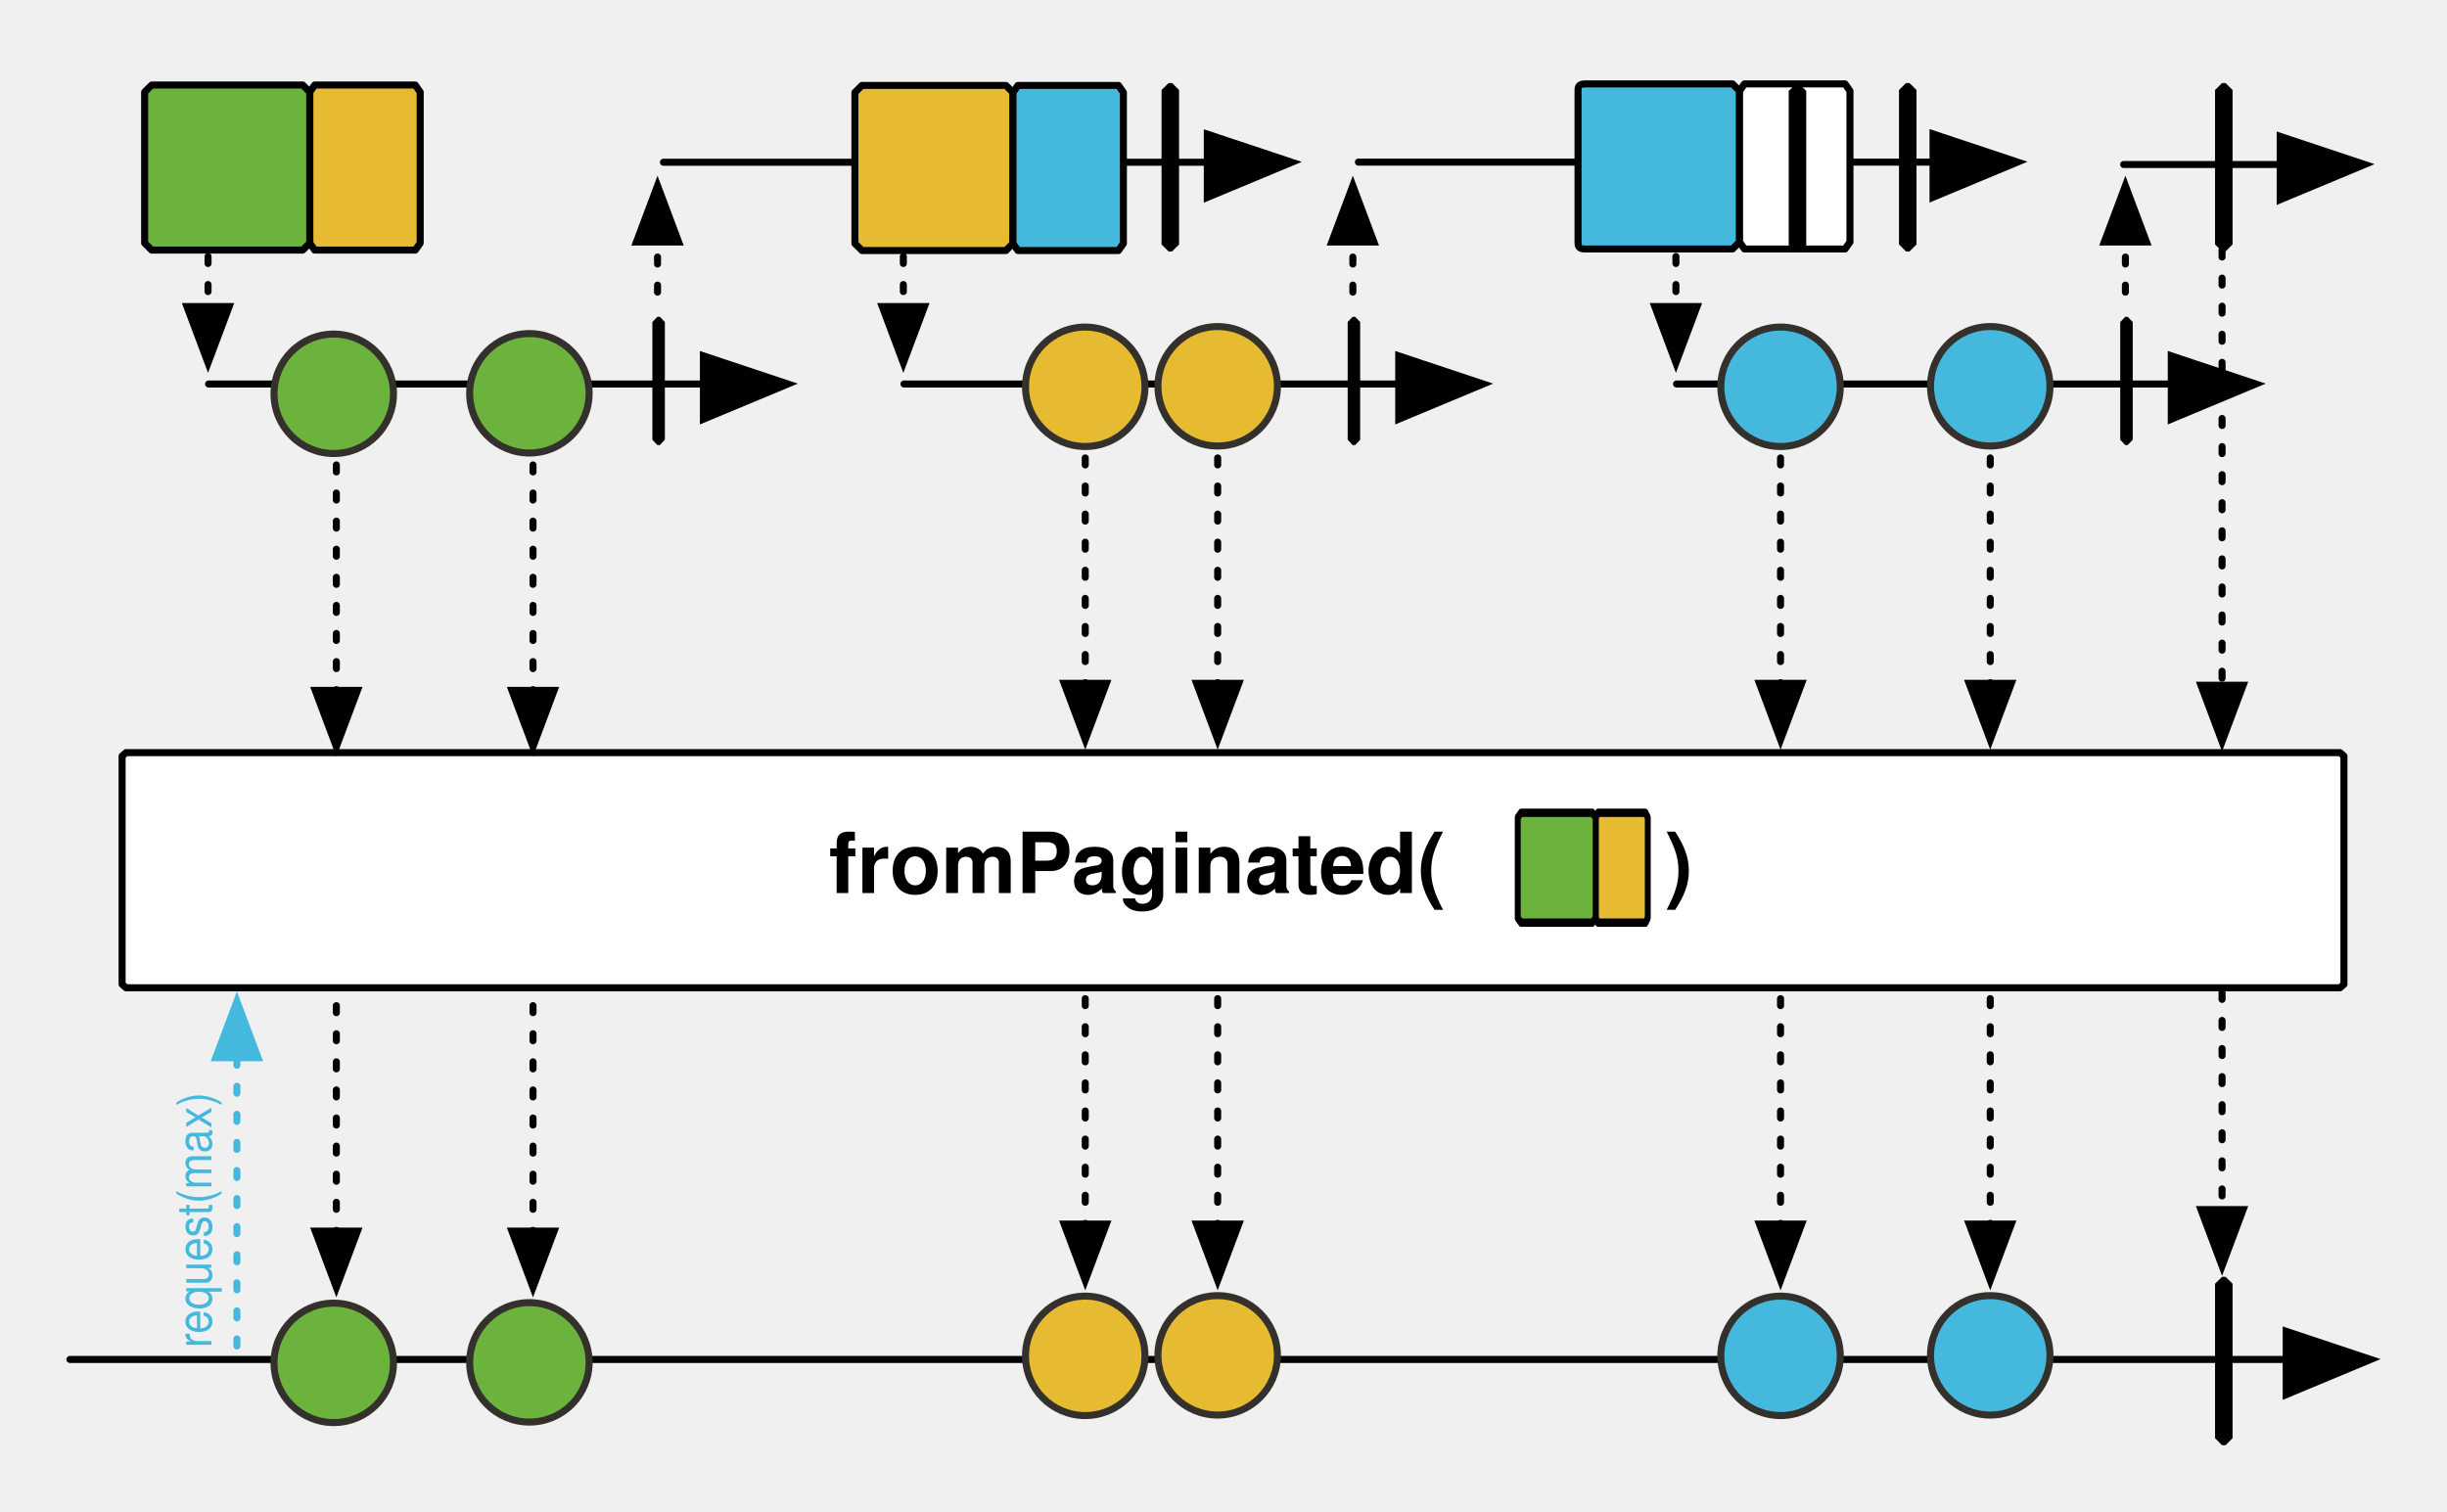
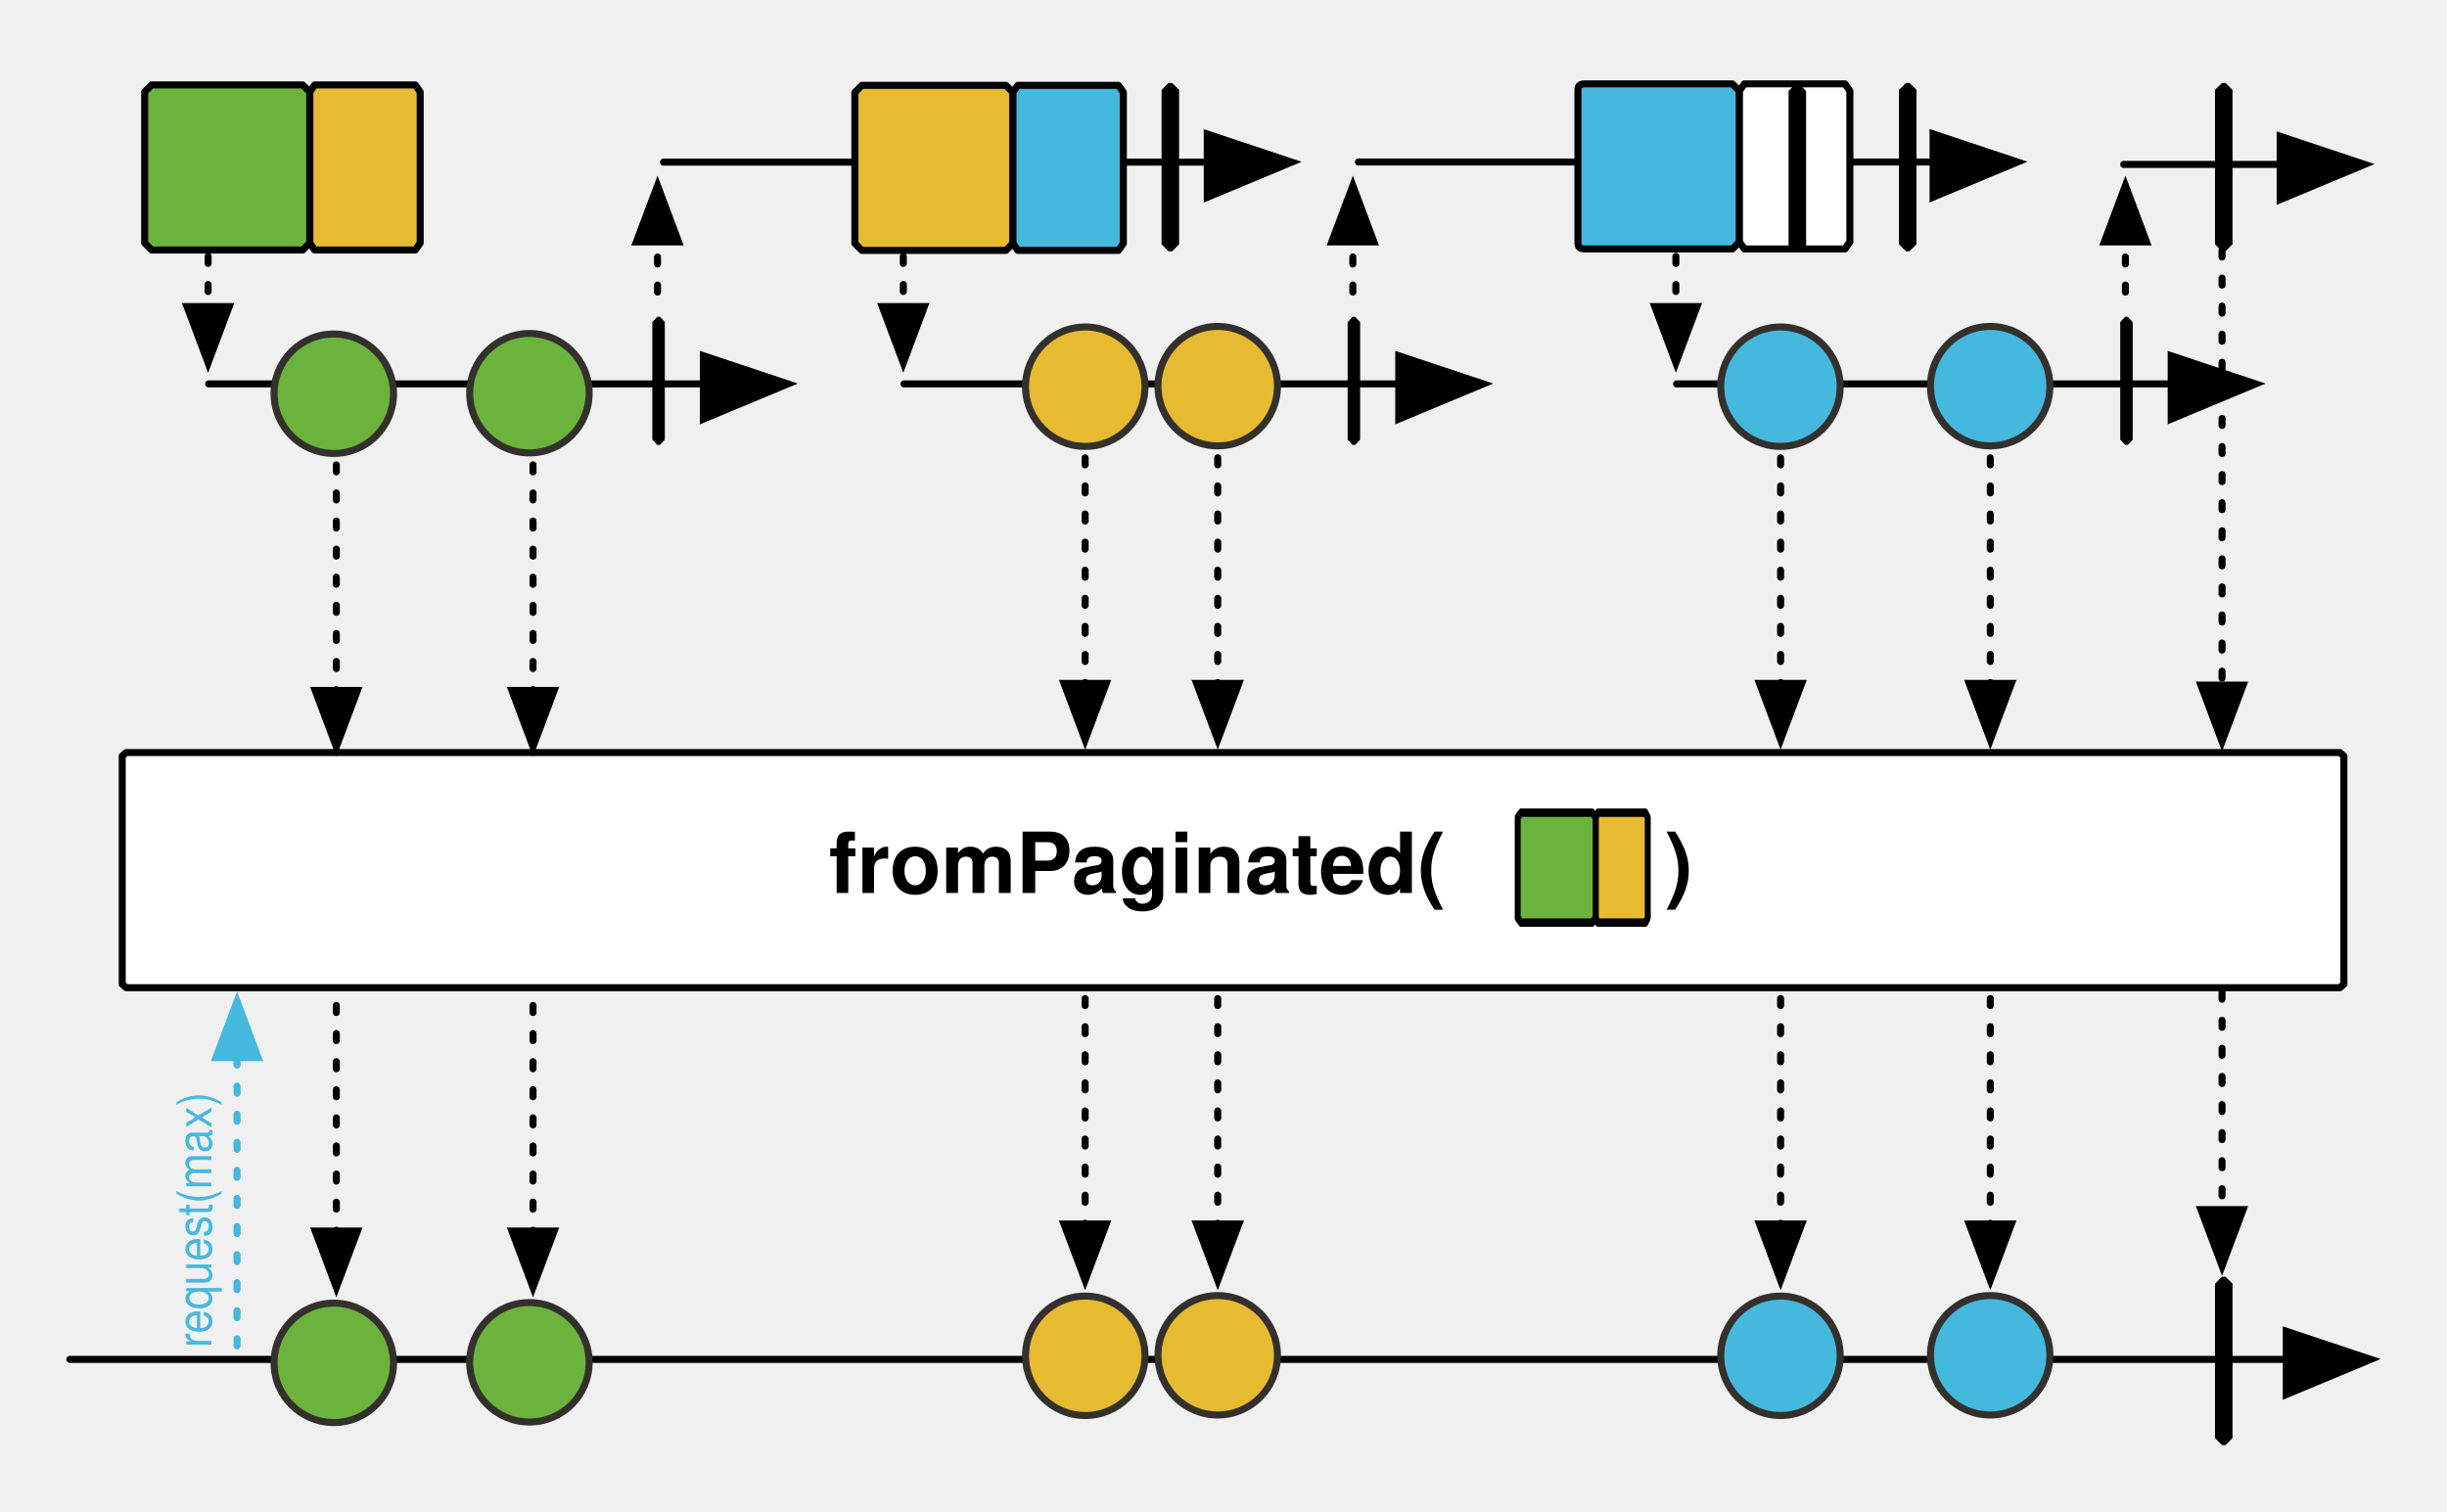
- <svg xmlns="http://www.w3.org/2000/svg" width="184.367mm" height="113.907mm" viewBox="0 0 184.367 113.907" version="1.1" id="svg5674">
+ <svg xmlns="http://www.w3.org/2000/svg" width="696.82" height="430.52" viewBox="0 0 184.37 113.91" version="1.1" id="svg5674">
  <defs id="defs5668">
-     <marker orient="auto" overflow="visible" markerUnits="strokeWidth" id="FilledArrow_Marker" stroke-miterlimit="10" viewBox="-1 -6 14 12" markerWidth="14" markerHeight="12" color="#000000" stroke-linejoin="miter">
+     <marker orient="auto" overflow="visible" markerUnits="strokeWidth" id="FilledArrow_Marker" stroke-miterlimit="10" viewBox="-1 -6 14 12" markerWidth="14" markerHeight="12" color="#000" stroke-linejoin="miter">
      <g id="g4">
-         <path d="M 12,0 0,-4 v 9 z" id="path2" fill="currentColor" stroke="currentColor" stroke-width="1" />
+         <path d="M12 0L0-4v9z" id="path2" fill="currentColor" stroke="currentColor" stroke-width="1" />
      </g>
    </marker>
-     <marker orient="auto" overflow="visible" markerUnits="strokeWidth" id="FilledArrow_Marker_2" stroke-miterlimit="10" viewBox="-1 -5 11 10" markerWidth="11" markerHeight="10" color="#000000" stroke-linejoin="miter">
+     <marker orient="auto" overflow="visible" markerUnits="strokeWidth" id="FilledArrow_Marker_2" stroke-miterlimit="10" viewBox="-1 -5 11 10" markerWidth="11" markerHeight="10" color="#000" stroke-linejoin="miter">
      <g id="g9">
-         <path d="M 8,0 0,-3 v 6 z" id="path7" fill="currentColor" stroke="currentColor" stroke-width="1" />
+         <path d="M8 0L0-3v6z" id="path7" fill="currentColor" stroke="currentColor" stroke-width="1" />
      </g>
    </marker>
-     <marker orient="auto" overflow="visible" markerUnits="strokeWidth" id="FilledArrow_Marker_3" stroke-miterlimit="10" viewBox="-1 -6 14 12" markerWidth="14" markerHeight="12" color="#000000" stroke-linejoin="miter">
+     <marker orient="auto" overflow="visible" markerUnits="strokeWidth" id="FilledArrow_Marker_3" stroke-miterlimit="10" viewBox="-1 -6 14 12" markerWidth="14" markerHeight="12" color="#000" stroke-linejoin="miter">
      <g id="g16">
-         <path d="M 12,0 0,-4 v 9 z" id="path14" fill="currentColor" stroke="currentColor" stroke-width="1" />
+         <path d="M12 0L0-4v9z" id="path14" fill="currentColor" stroke="currentColor" stroke-width="1" />
      </g>
    </marker>
-     <marker orient="auto" overflow="visible" markerUnits="strokeWidth" id="FilledArrow_Marker_4" stroke-miterlimit="10" viewBox="-1 -5 11 10" markerWidth="11" markerHeight="10" color="#000000" stroke-linejoin="miter">
+     <marker orient="auto" overflow="visible" markerUnits="strokeWidth" id="FilledArrow_Marker_4" stroke-miterlimit="10" viewBox="-1 -5 11 10" markerWidth="11" markerHeight="10" color="#000" stroke-linejoin="miter">
      <g id="g21">
-         <path d="M 8,0 0,-3 v 6 z" id="path19" fill="currentColor" stroke="currentColor" stroke-width="1" />
+         <path d="M8 0L0-3v6z" id="path19" fill="currentColor" stroke="currentColor" stroke-width="1" />
      </g>
    </marker>
    <marker orient="auto" overflow="visible" markerUnits="strokeWidth" id="FilledArrow_Marker-3-6-6" stroke-miterlimit="10" viewBox="-1 -6 14 12" markerWidth="14" markerHeight="12" color="#34302c" stroke-linejoin="miter">
      <g id="g10-6-6-3">
-         <path d="M 12,0 0,-4 v 9 z" id="path8-7-3-0" fill="currentColor" stroke="currentColor" stroke-width="1" />
+         <path d="M12 0L0-4v9z" id="path8-7-3-0" fill="currentColor" stroke="currentColor" stroke-width="1" />
      </g>
    </marker>
    <marker orient="auto" overflow="visible" markerUnits="strokeWidth" id="FilledArrow_Marker_3-3-29" stroke-miterlimit="10" viewBox="-1 -5 11 10" markerWidth="11" markerHeight="10" color="#45b8de" stroke-linejoin="miter">
      <g id="g16-6-8">
-         <path d="M 8,0 0,-3 v 6 z" id="path14-7-7" fill="currentColor" stroke="currentColor" stroke-width="1" />
+         <path d="M8 0L0-3v6z" id="path14-7-7" fill="currentColor" stroke="currentColor" stroke-width="1" />
      </g>
    </marker>
    <marker orient="auto" overflow="visible" markerUnits="strokeWidth" id="FilledArrow_Marker_3-3-29-0" stroke-miterlimit="10" viewBox="-1 -5 11 10" markerWidth="11" markerHeight="10" color="#45b8de" stroke-linejoin="miter">
      <g id="g16-6-8-0">
-         <path d="M 8,0 0,-3 v 6 z" id="path14-7-7-6" fill="currentColor" stroke="currentColor" stroke-width="1" />
+         <path d="M8 0L0-3v6z" id="path14-7-7-6" fill="currentColor" stroke="currentColor" stroke-width="1" />
      </g>
    </marker>
-     <marker orient="auto" overflow="visible" markerUnits="strokeWidth" id="FilledArrow_Marker-2-4-7" stroke-miterlimit="10" viewBox="-1 -6 14 12" markerWidth="14" markerHeight="12" color="#000000" stroke-linejoin="miter">
+     <marker orient="auto" overflow="visible" markerUnits="strokeWidth" id="FilledArrow_Marker-2-4-7" stroke-miterlimit="10" viewBox="-1 -6 14 12" markerWidth="14" markerHeight="12" color="#000" stroke-linejoin="miter">
      <g id="g4-2-4">
-         <path d="M 12,0 0,-4 v 9 z" id="path2-4-5" fill="currentColor" stroke="currentColor" stroke-width="1" />
+         <path d="M12 0L0-4v9z" id="path2-4-5" fill="currentColor" stroke="currentColor" stroke-width="1" />
      </g>
    </marker>
-     <marker orient="auto" overflow="visible" markerUnits="strokeWidth" id="FilledArrow_Marker-75" stroke-miterlimit="10" viewBox="-1 -6 14 12" markerWidth="14" markerHeight="12" color="#000000" stroke-linejoin="miter">
+     <marker orient="auto" overflow="visible" markerUnits="strokeWidth" id="FilledArrow_Marker-75" stroke-miterlimit="10" viewBox="-1 -6 14 12" markerWidth="14" markerHeight="12" color="#000" stroke-linejoin="miter">
      <g id="g6-1">
-         <path d="M 12,0 0,-4 v 9 z" id="path4-13" fill="currentColor" stroke="currentColor" stroke-width="1" />
+         <path d="M12 0L0-4v9z" id="path4-13" fill="currentColor" stroke="currentColor" stroke-width="1" />
      </g>
    </marker>
  </defs>
-   <g id="layer1" transform="translate(-1.04101,-5.525558)">
-     <path d="M 10.536,62.24 H 177.348 l 0.295,0.26 v 17.2 l -0.295,0.26 H 10.536 l -0.295,-0.26 V 62.5 Z" id="path67" fill="#ffffff" fill-opacity="1" stroke="#000000" stroke-width="0.53" stroke-linecap="round" stroke-linejoin="round" stroke-dasharray="none" stroke-opacity="1" />
-     <path id="line82" d="M 6.306,107.969 H 173.293" fill="none" fill-opacity="1" stroke="#000000" stroke-width="0.53" stroke-linecap="round" stroke-linejoin="round" stroke-dasharray="none" stroke-opacity="1" marker-end="url(#FilledArrow_Marker_3)" />
-     <path id="line103" d="M 26.383,81.307 V 98.297" fill="none" fill-opacity="1" stroke="#000000" stroke-width="0.53" stroke-linecap="round" stroke-linejoin="round" stroke-dasharray="0.529, 1.588" stroke-opacity="1" marker-end="url(#FilledArrow_Marker_4)" />
-     <text id="text71" x="22.751" y="67" font-size="3.17px" fill="#000000" fill-opacity="1" stroke="none" stroke-width="0.26" stroke-dasharray="none" stroke-opacity="1">
-       <tspan font-size="6.35px" font-weight="700" x="63.501" y="72.82" id="tspan69" font-family="Tahoma, 'Nimbus Sans L'" fill="#000000" stroke-width="0.26">fromPaginated(</tspan>
+   <g id="layer1" transform="translate(-1.04 -5.53)" fill-opacity="1" stroke-opacity="1">
+     <path d="M10.54 62.24h166.8l.3.26v17.2l-.3.26H10.55l-.3-.26V62.5z" id="path67" fill="#fff" stroke="#000" stroke-width=".53" stroke-linecap="round" stroke-linejoin="round" stroke-dasharray="none" />
+     <path id="line82" d="M6.3 107.97h167" fill="none" stroke="#000" stroke-width=".53" stroke-linecap="round" stroke-linejoin="round" stroke-dasharray="none" marker-end="url(#FilledArrow_Marker_3)" />
+     <path id="line103" d="M26.38 81.3v17" fill="none" stroke="#000" stroke-width=".53" stroke-linecap="round" stroke-linejoin="round" stroke-dasharray="0.529, 1.588" marker-end="url(#FilledArrow_Marker_4)" />
+     <text id="text71" x="22.75" y="67" font-size="3.17" fill="#000" stroke="none" stroke-width=".26" stroke-dasharray="none">
+       <tspan font-size="6.35" font-weight="700" x="63.5" y="72.82" id="tspan69" font-family="Tahoma, 'Nimbus Sans L'" fill="#000" stroke-width=".26">fromPaginated(</tspan>
    </text>
-     <g id="g6730" transform="translate(-4.7625)">
-       <path id="path6689" d="m 29.513,11.932 h 7.579 l 0.37,0.53 v 11.38 l -0.37,0.53 h -7.579 l -0.37,-0.53 v -11.38 z" fill="#e6ba31" fill-opacity="1" stroke="#000000" stroke-width="0.53" stroke-linecap="round" stroke-linejoin="round" stroke-dasharray="none" stroke-opacity="1" />
-       <path id="path87" d="m 17.232,11.932 h 11.38 l 0.53,0.53 v 11.38 l -0.53,0.53 H 17.232 l -0.53,-0.53 v -11.38 z" fill="#6cb33e" fill-opacity="1" stroke="#000000" stroke-width="0.53" stroke-linecap="round" stroke-linejoin="round" stroke-dasharray="none" stroke-opacity="1" />
+     <g id="g6730" transform="translate(-4.76)" stroke="#000" stroke-width=".53" stroke-linecap="round" stroke-linejoin="round" stroke-dasharray="none">
+       <path id="path6689" d="M29.51 11.93h7.58l.37.53v11.38l-.37.53h-7.58l-.37-.53V12.46z" fill="#e6ba31" />
+       <path id="path87" d="M17.23 11.93h11.38l.53.53v11.38l-.53.53H17.23l-.53-.53V12.46z" fill="#6cb33e" />
    </g>
-     <path id="path6711" d="M 51.026,17.753 H 92.004" fill="none" fill-opacity="1" stroke="#000000" stroke-width="0.53" stroke-linecap="round" stroke-linejoin="round" stroke-dasharray="none" stroke-opacity="1" marker-end="url(#FilledArrow_Marker)" />
-     <path id="path6713" d="m 89.087,11.785 h 0.26 l 0.53,0.52 v 11.64 l -0.53,0.53 h -0.26 l -0.53,-0.53 v -11.64 z" fill="#000000" fill-opacity="1" stroke="none" stroke-width="0.26" stroke-dasharray="none" stroke-opacity="1" />
-     <path id="path6715" d="m 103.388,17.741 h 43.297" fill="none" fill-opacity="1" stroke="#000000" stroke-width="0.53" stroke-linecap="round" stroke-linejoin="round" stroke-dasharray="none" stroke-opacity="1" marker-end="url(#FilledArrow_Marker)" />
-     <path id="path6717" d="m 144.649,11.785 h 0.26 l 0.53,0.52 v 11.64 l -0.53,0.53 h -0.26 l -0.53,-0.53 v -11.64 z" fill="#000000" fill-opacity="1" stroke="none" stroke-width="0.26" stroke-dasharray="none" stroke-opacity="1" />
-     <g id="g6722" transform="translate(32.80833,0.5291667)">
-       <path id="path97" d="m 87.658,11.32 h 11.11 l 0.53,0.53 v 11.38 l -0.53,0.53 H 87.658 c -0.53,0 -0.53,-0.27 -0.53,-0.53 v -11.38 c 0,-0.26 0,-0.53 0.53,-0.53 z" fill="#45b8de" fill-opacity="1" stroke="#000000" stroke-width="0.53" stroke-linecap="round" stroke-linejoin="round" stroke-dasharray="none" stroke-opacity="1" />
-       <path id="path6695" d="m 99.668,11.32 h 7.579 l 0.37,0.53 v 11.38 l -0.37,0.53 h -7.579 l -0.37,-0.53 v -11.38 z" fill="#e6ba31" fill-opacity="1" stroke="#000000" stroke-width="0.53" stroke-linecap="round" stroke-linejoin="round" stroke-dasharray="none" stroke-opacity="1" style="fill:#ffffff;fill-opacity:1" />
-       <path id="path6709" d="m 103.532,11.33 h 0.26 l 0.53,0.52 v 11.64 l -0.53,0.53 h -0.26 l -0.53,-0.53 v -11.64 z" fill="#000000" fill-opacity="1" stroke="none" stroke-width="0.26" stroke-dasharray="none" stroke-opacity="1" />
+     <path id="path6711" d="M51.03 17.75H92" fill="none" stroke="#000" stroke-width=".53" stroke-linecap="round" stroke-linejoin="round" stroke-dasharray="none" marker-end="url(#FilledArrow_Marker)" />
+     <path id="path6713" d="M89.09 11.78h.26l.53.52v11.64l-.53.53h-.26l-.53-.53V12.3z" fill="#000" stroke="none" stroke-width=".26" stroke-dasharray="none" />
+     <path id="path6715" d="M103.39 17.74h43.3" fill="none" stroke="#000" stroke-width=".53" stroke-linecap="round" stroke-linejoin="round" stroke-dasharray="none" marker-end="url(#FilledArrow_Marker)" />
+     <path id="path6717" d="M144.65 11.78h.26l.53.52v11.64l-.53.53h-.26l-.53-.53V12.3z" fill="#000" stroke="none" stroke-width=".26" stroke-dasharray="none" />
+     <g id="g6722" transform="translate(32.8 .53)" stroke-dasharray="none">
+       <path id="path97" d="M87.66 11.32h11.1l.54.53v11.38l-.53.53H87.66c-.53 0-.53-.27-.53-.53V11.85c0-.26 0-.53.53-.53z" fill="#45b8de" stroke="#000" stroke-width=".53" stroke-linecap="round" stroke-linejoin="round" />
+       <path id="path6695" d="M99.67 11.32h7.58l.37.53v11.38l-.37.53h-7.58l-.37-.53V11.85z" fill="#fff" stroke="#000" stroke-width=".53" stroke-linecap="round" stroke-linejoin="round" />
+       <path id="path6709" d="M103.53 11.33h.26l.53.52v11.64l-.53.53h-.26l-.53-.53V11.85z" fill="#000" stroke="none" stroke-width=".26" />
    </g>
-     <g id="g6726" transform="translate(10.58333,1.058333)">
-       <path id="path92" d="m 55.4,10.905 h 10.85 l 0.53,0.53 v 11.38 l -0.53,0.53 H 55.4 l -0.53,-0.53 v -11.38 z" fill="#e6ba31" fill-opacity="1" stroke="#000000" stroke-width="0.53" stroke-linecap="round" stroke-linejoin="round" stroke-dasharray="none" stroke-opacity="1" />
-       <path id="path6693" d="m 67.15,10.905 h 7.579 l 0.37,0.53 v 11.38 l -0.37,0.53 h -7.579 l -0.37,-0.53 v -11.38 z" fill="#e6ba31" fill-opacity="1" stroke="#000000" stroke-width="0.53" stroke-linecap="round" stroke-linejoin="round" stroke-dasharray="none" stroke-opacity="1" style="fill:#45b8de;fill-opacity:1" />
+     <g id="g6726" transform="translate(10.58 1.06)" stroke="#000" stroke-width=".53" stroke-linecap="round" stroke-linejoin="round" stroke-dasharray="none">
+       <path id="path92" d="M55.4 10.9h10.85l.53.53v11.38l-.53.53H55.4l-.53-.53V11.43z" fill="#e6ba31" />
+       <path id="path6693" d="M67.15 10.9h7.58l.37.53v11.38l-.37.53h-7.58l-.37-.53V11.43z" fill="#45b8de" />
    </g>
-     <path id="path8029" d="m 161.046,17.922 h 11.794" fill="none" fill-opacity="1" stroke="#000000" stroke-width="0.53" stroke-linecap="round" stroke-linejoin="round" stroke-dasharray="none" stroke-opacity="1" marker-end="url(#FilledArrow_Marker)" />
-     <path id="path8031" d="m 168.462,11.785 h 0.26 l 0.53,0.52 v 11.64 l -0.53,0.53 h -0.26 l -0.53,-0.53 v -11.64 z" fill="#000000" fill-opacity="1" stroke="none" stroke-width="0.26" stroke-dasharray="none" stroke-opacity="1" />
-     <path id="path8065" d="M 168.46,22.249 V 57.161" fill="none" fill-opacity="1" stroke="#000000" stroke-width="0.53" stroke-linecap="round" stroke-linejoin="round" stroke-dasharray="0.529, 1.587" stroke-opacity="1" marker-end="url(#FilledArrow_Marker_2)" />
-     <path id="path8067" d="m 69.103,24.852 v 3.778" fill="none" fill-opacity="1" stroke="#000000" stroke-width="0.53" stroke-linecap="round" stroke-linejoin="round" stroke-dasharray="0.529, 1.587" stroke-opacity="1" marker-end="url(#FilledArrow_Marker_4)" />
-     <path id="path8069" d="m 127.312,24.852 v 3.778" fill="none" fill-opacity="1" stroke="#000000" stroke-width="0.53" stroke-linecap="round" stroke-linejoin="round" stroke-dasharray="0.529, 1.587" stroke-opacity="1" marker-end="url(#FilledArrow_Marker_4)" />
-     <path id="path8071" d="m 16.716,24.852 v 3.778" fill="none" fill-opacity="1" stroke="#000000" stroke-width="0.53" stroke-linecap="round" stroke-linejoin="round" stroke-dasharray="0.529, 1.587" stroke-opacity="1" marker-end="url(#FilledArrow_Marker_4)" />
-     <path id="path8073" d="M 18.891,106.954 V 85.229" fill="none" fill-opacity="1" stroke="#45b8de" stroke-width="0.53" stroke-linecap="round" stroke-linejoin="round" stroke-dasharray="0.529, 1.587" stroke-opacity="1" marker-end="url(#FilledArrow_Marker_3-3-29-0)" style="marker-end:url(#FilledArrow_Marker_3-3-29-0)" />
-     <text y="12.68" x="-112.694" transform="matrix(0,-0.9502426,1.052363,0,0,0)" id="text8077" font-size="2.91px" fill="#45b8de" fill-opacity="1" stroke="none" stroke-width="0.26" stroke-dasharray="none" stroke-opacity="1">
-       <tspan font-size="3.44px" font-weight="400" x="-112.694" y="16.12" id="tspan8075" font-family="Tahoma, 'Nimbus Sans L'" fill="#45b8de" stroke-width="0.26">request(max)</tspan>
+     <path id="path8029" d="M161.05 17.92h11.79" fill="none" stroke="#000" stroke-width=".53" stroke-linecap="round" stroke-linejoin="round" stroke-dasharray="none" marker-end="url(#FilledArrow_Marker)" />
+     <path id="path8031" d="M168.46 11.78h.26l.53.52v11.64l-.53.53h-.26l-.53-.53V12.3z" fill="#000" stroke="none" stroke-width=".26" stroke-dasharray="none" />
+     <path id="path8065" d="M168.46 22.25v34.91" fill="none" stroke="#000" stroke-width=".53" stroke-linecap="round" stroke-linejoin="round" stroke-dasharray="0.529, 1.587" marker-end="url(#FilledArrow_Marker_2)" />
+     <path id="path8067" d="M69.1 24.85v3.78" fill="none" stroke="#000" stroke-width=".53" stroke-linecap="round" stroke-linejoin="round" stroke-dasharray="0.529, 1.587" marker-end="url(#FilledArrow_Marker_4)" />
+     <path id="path8069" d="M127.31 24.85v3.78" fill="none" stroke="#000" stroke-width=".53" stroke-linecap="round" stroke-linejoin="round" stroke-dasharray="0.529, 1.587" marker-end="url(#FilledArrow_Marker_4)" />
+     <path id="path8071" d="M16.72 24.85v3.78" fill="none" stroke="#000" stroke-width=".53" stroke-linecap="round" stroke-linejoin="round" stroke-dasharray="0.529, 1.587" marker-end="url(#FilledArrow_Marker_4)" />
+     <path id="path8073" d="M18.9 106.95V85.23" fill="none" stroke="#45b8de" stroke-width=".53" stroke-linecap="round" stroke-linejoin="round" stroke-dasharray="0.529, 1.587" marker-end="url(#FilledArrow_Marker_3-3-29-0)" />
+     <text y="12.68" x="-112.69" transform="matrix(0 -.95024 1.05236 0 0 0)" id="text8077" font-size="2.91" fill="#45b8de" stroke="none" stroke-width=".26" stroke-dasharray="none">
+       <tspan font-size="3.44" font-weight="400" x="-112.69" y="16.12" id="tspan8075" font-family="Tahoma, 'Nimbus Sans L'" fill="#45b8de" stroke-width=".26">request(max)</tspan>
    </text>
-     <circle cx="26.187" cy="108.226" id="circle8109" r="4.5" fill="#ff5a01" fill-opacity="1" stroke="#34302c" stroke-width="0.53" stroke-linecap="round" stroke-linejoin="round" stroke-dasharray="none" stroke-opacity="1" style="fill:#6cb33e;fill-opacity:1" />
-     <circle cx="40.928" cy="108.188" id="circle8111" r="4.5" fill="#ff5a01" fill-opacity="1" stroke="#34302c" stroke-width="0.53" stroke-linecap="round" stroke-linejoin="round" stroke-dasharray="none" stroke-opacity="1" style="fill:#6cb33e;fill-opacity:1" />
-     <path id="path8113" d="M 41.2,81.307 V 98.297" fill="none" fill-opacity="1" stroke="#000000" stroke-width="0.53" stroke-linecap="round" stroke-linejoin="round" stroke-dasharray="0.529, 1.588" stroke-opacity="1" marker-end="url(#FilledArrow_Marker_4)" />
-     <path id="path8115" d="m 168.462,101.743 h 0.26 l 0.53,0.52 v 11.64 l -0.53,0.53 h -0.26 l -0.53,-0.53 v -11.64 z" fill="#000000" fill-opacity="1" stroke="none" stroke-width="0.26" stroke-dasharray="none" stroke-opacity="1" />
-     <path id="path8117" d="M 168.46,80.306 V 96.678" fill="none" fill-opacity="1" stroke="#000000" stroke-width="0.53" stroke-linecap="round" stroke-linejoin="round" stroke-dasharray="0.529, 1.587" stroke-opacity="1" marker-end="url(#FilledArrow_Marker_2)" />
-     <path id="path8119" d="M 82.808,80.778 V 97.768" fill="none" fill-opacity="1" stroke="#000000" stroke-width="0.53" stroke-linecap="round" stroke-linejoin="round" stroke-dasharray="0.529, 1.588" stroke-opacity="1" marker-end="url(#FilledArrow_Marker_4)" />
-     <circle cx="82.808" cy="107.697" id="circle8121" r="4.5" fill="#ff5a01" fill-opacity="1" stroke="#34302c" stroke-width="0.53" stroke-linecap="round" stroke-linejoin="round" stroke-dasharray="none" stroke-opacity="1" style="fill:#e6ba31;fill-opacity:1" />
-     <circle cx="92.786" cy="107.659" id="circle8123" r="4.5" fill="#ff5a01" fill-opacity="1" stroke="#34302c" stroke-width="0.53" stroke-linecap="round" stroke-linejoin="round" stroke-dasharray="none" stroke-opacity="1" style="fill:#e6ba31;fill-opacity:1" />
-     <path id="path8125" d="M 92.786,80.778 V 97.768" fill="none" fill-opacity="1" stroke="#000000" stroke-width="0.53" stroke-linecap="round" stroke-linejoin="round" stroke-dasharray="0.529, 1.588" stroke-opacity="1" marker-end="url(#FilledArrow_Marker_4)" />
-     <path id="path8127" d="M 135.195,80.778 V 97.768" fill="none" fill-opacity="1" stroke="#000000" stroke-width="0.53" stroke-linecap="round" stroke-linejoin="round" stroke-dasharray="0.529, 1.588" stroke-opacity="1" marker-end="url(#FilledArrow_Marker_4)" />
-     <circle cx="135.195" cy="107.697" id="circle8129" r="4.5" fill="#ff5a01" fill-opacity="1" stroke="#34302c" stroke-width="0.53" stroke-linecap="round" stroke-linejoin="round" stroke-dasharray="none" stroke-opacity="1" style="fill:#45b8de;fill-opacity:1" />
-     <circle cx="150.994" cy="107.659" id="circle8131" r="4.5" fill="#ff5a01" fill-opacity="1" stroke="#34302c" stroke-width="0.53" stroke-linecap="round" stroke-linejoin="round" stroke-dasharray="none" stroke-opacity="1" style="fill:#45b8de;fill-opacity:1" />
-     <path id="path8133" d="M 150.994,80.778 V 97.768" fill="none" fill-opacity="1" stroke="#000000" stroke-width="0.53" stroke-linecap="round" stroke-linejoin="round" stroke-dasharray="0.529, 1.588" stroke-opacity="1" marker-end="url(#FilledArrow_Marker_4)" />
-     <g id="g6730-2" transform="matrix(0.4719778,0,0,0.6657761,107.5104,58.82997)" style="stroke-width:1.784">
-       <path id="path6689-0" d="m 29.513,11.932 h 7.579 l 0.37,0.53 v 11.38 l -0.37,0.53 h -7.579 l -0.37,-0.53 v -11.38 z" fill="#e6ba31" fill-opacity="1" stroke="#000000" stroke-width="0.945" stroke-linecap="round" stroke-linejoin="round" stroke-dasharray="none" stroke-opacity="1" />
-       <path id="path87-1" d="m 17.232,11.932 h 11.38 l 0.53,0.53 v 11.38 l -0.53,0.53 H 17.232 l -0.53,-0.53 v -11.38 z" fill="#6cb33e" fill-opacity="1" stroke="#000000" stroke-width="0.945" stroke-linecap="round" stroke-linejoin="round" stroke-dasharray="none" stroke-opacity="1" />
+     <circle cx="26.19" cy="108.23" id="circle8109" r="4.5" fill="#6cb33e" stroke="#34302c" stroke-width=".53" stroke-linecap="round" stroke-linejoin="round" stroke-dasharray="none" />
+     <circle cx="40.93" cy="108.19" id="circle8111" r="4.5" fill="#6cb33e" stroke="#34302c" stroke-width=".53" stroke-linecap="round" stroke-linejoin="round" stroke-dasharray="none" />
+     <path id="path8113" d="M41.2 81.3v17" fill="none" stroke="#000" stroke-width=".53" stroke-linecap="round" stroke-linejoin="round" stroke-dasharray="0.529, 1.588" marker-end="url(#FilledArrow_Marker_4)" />
+     <path id="path8115" d="M168.46 101.74h.26l.53.52v11.64l-.53.53h-.26l-.53-.53v-11.64z" fill="#000" stroke="none" stroke-width=".26" stroke-dasharray="none" />
+     <path id="path8117" d="M168.46 80.3v16.38" fill="none" stroke="#000" stroke-width=".53" stroke-linecap="round" stroke-linejoin="round" stroke-dasharray="0.529, 1.587" marker-end="url(#FilledArrow_Marker_2)" />
+     <path id="path8119" d="M82.8 80.78v16.99" fill="none" stroke="#000" stroke-width=".53" stroke-linecap="round" stroke-linejoin="round" stroke-dasharray="0.529, 1.588" marker-end="url(#FilledArrow_Marker_4)" />
+     <circle cx="82.81" cy="107.7" id="circle8121" r="4.5" fill="#e6ba31" stroke="#34302c" stroke-width=".53" stroke-linecap="round" stroke-linejoin="round" stroke-dasharray="none" />
+     <circle cx="92.79" cy="107.66" id="circle8123" r="4.5" fill="#e6ba31" stroke="#34302c" stroke-width=".53" stroke-linecap="round" stroke-linejoin="round" stroke-dasharray="none" />
+     <path id="path8125" d="M92.79 80.78v16.99" fill="none" stroke="#000" stroke-width=".53" stroke-linecap="round" stroke-linejoin="round" stroke-dasharray="0.529, 1.588" marker-end="url(#FilledArrow_Marker_4)" />
+     <path id="path8127" d="M135.2 80.78v16.99" fill="none" stroke="#000" stroke-width=".53" stroke-linecap="round" stroke-linejoin="round" stroke-dasharray="0.529, 1.588" marker-end="url(#FilledArrow_Marker_4)" />
+     <circle cx="135.19" cy="107.7" id="circle8129" r="4.5" fill="#45b8de" stroke="#34302c" stroke-width=".53" stroke-linecap="round" stroke-linejoin="round" stroke-dasharray="none" />
+     <circle cx="150.99" cy="107.66" id="circle8131" r="4.5" fill="#45b8de" stroke="#34302c" stroke-width=".53" stroke-linecap="round" stroke-linejoin="round" stroke-dasharray="none" />
+     <path id="path8133" d="M151 80.78v16.99" fill="none" stroke="#000" stroke-width=".53" stroke-linecap="round" stroke-linejoin="round" stroke-dasharray="0.529, 1.588" marker-end="url(#FilledArrow_Marker_4)" />
+     <g id="g6730-2" transform="matrix(.47198 0 0 .66578 107.51 58.83)" stroke-width=".95" stroke="#000" stroke-linecap="round" stroke-linejoin="round" stroke-dasharray="none">
+       <path id="path6689-0" d="M29.51 11.93h7.58l.37.53v11.38l-.37.53h-7.58l-.37-.53V12.46z" fill="#e6ba31" />
+       <path id="path87-1" d="M17.23 11.93h11.38l.53.53v11.38l-.53.53H17.23l-.53-.53V12.46z" fill="#6cb33e" />
    </g>
-     <text id="text8256" x="85.722" y="67" font-size="3.17px" fill="#000000" fill-opacity="1" stroke="none" stroke-width="0.26" stroke-dasharray="none" stroke-opacity="1">
-       <tspan font-size="6.35px" font-weight="700" x="126.471" y="72.82" id="tspan8254" font-family="Tahoma, 'Nimbus Sans L'" fill="#000000" stroke-width="0.26">)</tspan>
+     <text id="text8256" x="85.72" y="67" font-size="3.17" fill="#000" stroke="none" stroke-width=".26" stroke-dasharray="none">
+       <tspan font-size="6.35" font-weight="700" x="126.47" y="72.82" id="tspan8254" font-family="Tahoma, 'Nimbus Sans L'" fill="#000" stroke-width=".26">)</tspan>
    </text>
-     <path id="line63-0" d="M 16.759,34.462 H 54.039" fill="none" fill-opacity="1" stroke="#000000" stroke-width="0.53" stroke-linecap="round" stroke-linejoin="round" stroke-dasharray="none" stroke-opacity="1" marker-end="url(#FilledArrow_Marker-75)" />
-     <path id="path13836" d="m 50.57,29.398 h 0.186 l 0.378,0.396 v 8.866 l -0.378,0.404 h -0.186 l -0.378,-0.404 v -8.866 z" fill="#000000" fill-opacity="1" stroke="none" stroke-width="0.26" stroke-dasharray="none" stroke-opacity="1" />
-     <path id="path13838" d="M 50.583,27.539 V 23.761" fill="none" fill-opacity="1" stroke="#000000" stroke-width="0.53" stroke-linecap="round" stroke-linejoin="round" stroke-dasharray="0.529, 1.587" stroke-opacity="1" marker-end="url(#FilledArrow_Marker_4)" />
-     <path id="path13840" d="M 69.147,34.462 H 106.427" fill="none" fill-opacity="1" stroke="#000000" stroke-width="0.53" stroke-linecap="round" stroke-linejoin="round" stroke-dasharray="none" stroke-opacity="1" marker-end="url(#FilledArrow_Marker-75)" />
-     <path id="path13842" d="m 102.958,29.398 h 0.186 l 0.378,0.396 v 8.866 l -0.378,0.404 h -0.186 l -0.378,-0.404 v -8.866 z" fill="#000000" fill-opacity="1" stroke="none" stroke-width="0.26" stroke-dasharray="none" stroke-opacity="1" />
-     <path id="path13844" d="M 102.97,27.539 V 23.761" fill="none" fill-opacity="1" stroke="#000000" stroke-width="0.53" stroke-linecap="round" stroke-linejoin="round" stroke-dasharray="0.529, 1.587" stroke-opacity="1" marker-end="url(#FilledArrow_Marker_4)" />
-     <path id="path13846" d="m 127.355,34.462 h 37.28" fill="none" fill-opacity="1" stroke="#000000" stroke-width="0.53" stroke-linecap="round" stroke-linejoin="round" stroke-dasharray="none" stroke-opacity="1" marker-end="url(#FilledArrow_Marker-75)" />
-     <path id="path13848" d="m 161.166,29.398 h 0.186 l 0.378,0.396 v 8.866 l -0.378,0.404 h -0.186 l -0.378,-0.404 v -8.866 z" fill="#000000" fill-opacity="1" stroke="none" stroke-width="0.26" stroke-dasharray="none" stroke-opacity="1" />
-     <path id="path13850" d="M 161.178,27.539 V 23.761" fill="none" fill-opacity="1" stroke="#000000" stroke-width="0.53" stroke-linecap="round" stroke-linejoin="round" stroke-dasharray="0.529, 1.587" stroke-opacity="1" marker-end="url(#FilledArrow_Marker_4)" />
-     <path id="path13852" d="M 26.383,40.561 V 57.551" fill="none" fill-opacity="1" stroke="#000000" stroke-width="0.53" stroke-linecap="round" stroke-linejoin="round" stroke-dasharray="0.529, 1.588" stroke-opacity="1" marker-end="url(#FilledArrow_Marker_4)" />
-     <circle cx="26.187" cy="35.201" id="circle13854" r="4.5" fill="#ff5a01" fill-opacity="1" stroke="#34302c" stroke-width="0.53" stroke-linecap="round" stroke-linejoin="round" stroke-dasharray="none" stroke-opacity="1" style="fill:#6cb33e;fill-opacity:1" />
-     <circle cx="40.928" cy="35.163" id="circle13856" r="4.5" fill="#ff5a01" fill-opacity="1" stroke="#34302c" stroke-width="0.53" stroke-linecap="round" stroke-linejoin="round" stroke-dasharray="none" stroke-opacity="1" style="fill:#6cb33e;fill-opacity:1" />
-     <circle cx="82.808" cy="34.672" id="circle13858" r="4.5" fill="#ff5a01" fill-opacity="1" stroke="#34302c" stroke-width="0.53" stroke-linecap="round" stroke-linejoin="round" stroke-dasharray="none" stroke-opacity="1" style="fill:#e6ba31;fill-opacity:1" />
-     <circle cx="92.786" cy="34.634" id="circle13860" r="4.5" fill="#ff5a01" fill-opacity="1" stroke="#34302c" stroke-width="0.53" stroke-linecap="round" stroke-linejoin="round" stroke-dasharray="none" stroke-opacity="1" style="fill:#e6ba31;fill-opacity:1" />
-     <circle cx="135.195" cy="34.672" id="circle13862" r="4.5" fill="#ff5a01" fill-opacity="1" stroke="#34302c" stroke-width="0.53" stroke-linecap="round" stroke-linejoin="round" stroke-dasharray="none" stroke-opacity="1" style="fill:#45b8de;fill-opacity:1" />
-     <circle cx="150.994" cy="34.634" id="circle13864" r="4.5" fill="#ff5a01" fill-opacity="1" stroke="#34302c" stroke-width="0.53" stroke-linecap="round" stroke-linejoin="round" stroke-dasharray="none" stroke-opacity="1" style="fill:#45b8de;fill-opacity:1" />
-     <path id="path13868" d="M 41.2,40.561 V 57.551" fill="none" fill-opacity="1" stroke="#000000" stroke-width="0.53" stroke-linecap="round" stroke-linejoin="round" stroke-dasharray="0.529, 1.588" stroke-opacity="1" marker-end="url(#FilledArrow_Marker_4)" />
-     <path id="path13870" d="M 82.808,40.032 V 57.022" fill="none" fill-opacity="1" stroke="#000000" stroke-width="0.53" stroke-linecap="round" stroke-linejoin="round" stroke-dasharray="0.529, 1.588" stroke-opacity="1" marker-end="url(#FilledArrow_Marker_4)" />
-     <path id="path13872" d="M 92.786,40.032 V 57.022" fill="none" fill-opacity="1" stroke="#000000" stroke-width="0.53" stroke-linecap="round" stroke-linejoin="round" stroke-dasharray="0.529, 1.588" stroke-opacity="1" marker-end="url(#FilledArrow_Marker_4)" />
-     <path id="path13874" d="M 135.195,40.032 V 57.022" fill="none" fill-opacity="1" stroke="#000000" stroke-width="0.53" stroke-linecap="round" stroke-linejoin="round" stroke-dasharray="0.529, 1.588" stroke-opacity="1" marker-end="url(#FilledArrow_Marker_4)" />
-     <path id="path13876" d="M 150.994,40.032 V 57.022" fill="none" fill-opacity="1" stroke="#000000" stroke-width="0.53" stroke-linecap="round" stroke-linejoin="round" stroke-dasharray="0.529, 1.588" stroke-opacity="1" marker-end="url(#FilledArrow_Marker_4)" />
+     <path id="line63-0" d="M16.76 34.46h37.28" fill="none" stroke="#000" stroke-width=".53" stroke-linecap="round" stroke-linejoin="round" stroke-dasharray="none" marker-end="url(#FilledArrow_Marker-75)" />
+     <path id="path13836" d="M50.57 29.4h.19l.37.4v8.86l-.37.4h-.19l-.38-.4V29.8z" fill="#000" stroke="none" stroke-width=".26" stroke-dasharray="none" />
+     <path id="path13838" d="M50.58 27.54v-3.78" fill="none" stroke="#000" stroke-width=".53" stroke-linecap="round" stroke-linejoin="round" stroke-dasharray="0.529, 1.587" marker-end="url(#FilledArrow_Marker_4)" />
+     <path id="path13840" d="M69.15 34.46h37.28" fill="none" stroke="#000" stroke-width=".53" stroke-linecap="round" stroke-linejoin="round" stroke-dasharray="none" marker-end="url(#FilledArrow_Marker-75)" />
+     <path id="path13842" d="M102.96 29.4h.18l.38.4v8.86l-.38.4h-.18l-.38-.4V29.8z" fill="#000" stroke="none" stroke-width=".26" stroke-dasharray="none" />
+     <path id="path13844" d="M102.97 27.54v-3.78" fill="none" stroke="#000" stroke-width=".53" stroke-linecap="round" stroke-linejoin="round" stroke-dasharray="0.529, 1.587" marker-end="url(#FilledArrow_Marker_4)" />
+     <path id="path13846" d="M127.36 34.46h37.27" fill="none" stroke="#000" stroke-width=".53" stroke-linecap="round" stroke-linejoin="round" stroke-dasharray="none" marker-end="url(#FilledArrow_Marker-75)" />
+     <path id="path13848" d="M161.17 29.4h.18l.38.4v8.86l-.38.4h-.18l-.38-.4V29.8z" fill="#000" stroke="none" stroke-width=".26" stroke-dasharray="none" />
+     <path id="path13850" d="M161.18 27.54v-3.78" fill="none" stroke="#000" stroke-width=".53" stroke-linecap="round" stroke-linejoin="round" stroke-dasharray="0.529, 1.587" marker-end="url(#FilledArrow_Marker_4)" />
+     <path id="path13852" d="M26.38 40.56v17" fill="none" stroke="#000" stroke-width=".53" stroke-linecap="round" stroke-linejoin="round" stroke-dasharray="0.529, 1.588" marker-end="url(#FilledArrow_Marker_4)" />
+     <circle cx="26.19" cy="35.2" id="circle13854" r="4.5" fill="#6cb33e" stroke="#34302c" stroke-width=".53" stroke-linecap="round" stroke-linejoin="round" stroke-dasharray="none" />
+     <circle cx="40.93" cy="35.16" id="circle13856" r="4.5" fill="#6cb33e" stroke="#34302c" stroke-width=".53" stroke-linecap="round" stroke-linejoin="round" stroke-dasharray="none" />
+     <circle cx="82.81" cy="34.67" id="circle13858" r="4.5" fill="#e6ba31" stroke="#34302c" stroke-width=".53" stroke-linecap="round" stroke-linejoin="round" stroke-dasharray="none" />
+     <circle cx="92.79" cy="34.63" id="circle13860" r="4.5" fill="#e6ba31" stroke="#34302c" stroke-width=".53" stroke-linecap="round" stroke-linejoin="round" stroke-dasharray="none" />
+     <circle cx="135.19" cy="34.67" id="circle13862" r="4.5" fill="#45b8de" stroke="#34302c" stroke-width=".53" stroke-linecap="round" stroke-linejoin="round" stroke-dasharray="none" />
+     <circle cx="150.99" cy="34.63" id="circle13864" r="4.5" fill="#45b8de" stroke="#34302c" stroke-width=".53" stroke-linecap="round" stroke-linejoin="round" stroke-dasharray="none" />
+     <path id="path13868" d="M41.2 40.56v17" fill="none" stroke="#000" stroke-width=".53" stroke-linecap="round" stroke-linejoin="round" stroke-dasharray="0.529, 1.588" marker-end="url(#FilledArrow_Marker_4)" />
+     <path id="path13870" d="M82.8 40.03v17" fill="none" stroke="#000" stroke-width=".53" stroke-linecap="round" stroke-linejoin="round" stroke-dasharray="0.529, 1.588" marker-end="url(#FilledArrow_Marker_4)" />
+     <path id="path13872" d="M92.79 40.03v17" fill="none" stroke="#000" stroke-width=".53" stroke-linecap="round" stroke-linejoin="round" stroke-dasharray="0.529, 1.588" marker-end="url(#FilledArrow_Marker_4)" />
+     <path id="path13874" d="M135.2 40.03v17" fill="none" stroke="#000" stroke-width=".53" stroke-linecap="round" stroke-linejoin="round" stroke-dasharray="0.529, 1.588" marker-end="url(#FilledArrow_Marker_4)" />
+     <path id="path13876" d="M151 40.03v17" fill="none" stroke="#000" stroke-width=".53" stroke-linecap="round" stroke-linejoin="round" stroke-dasharray="0.529, 1.588" marker-end="url(#FilledArrow_Marker_4)" />
  </g>
</svg>
